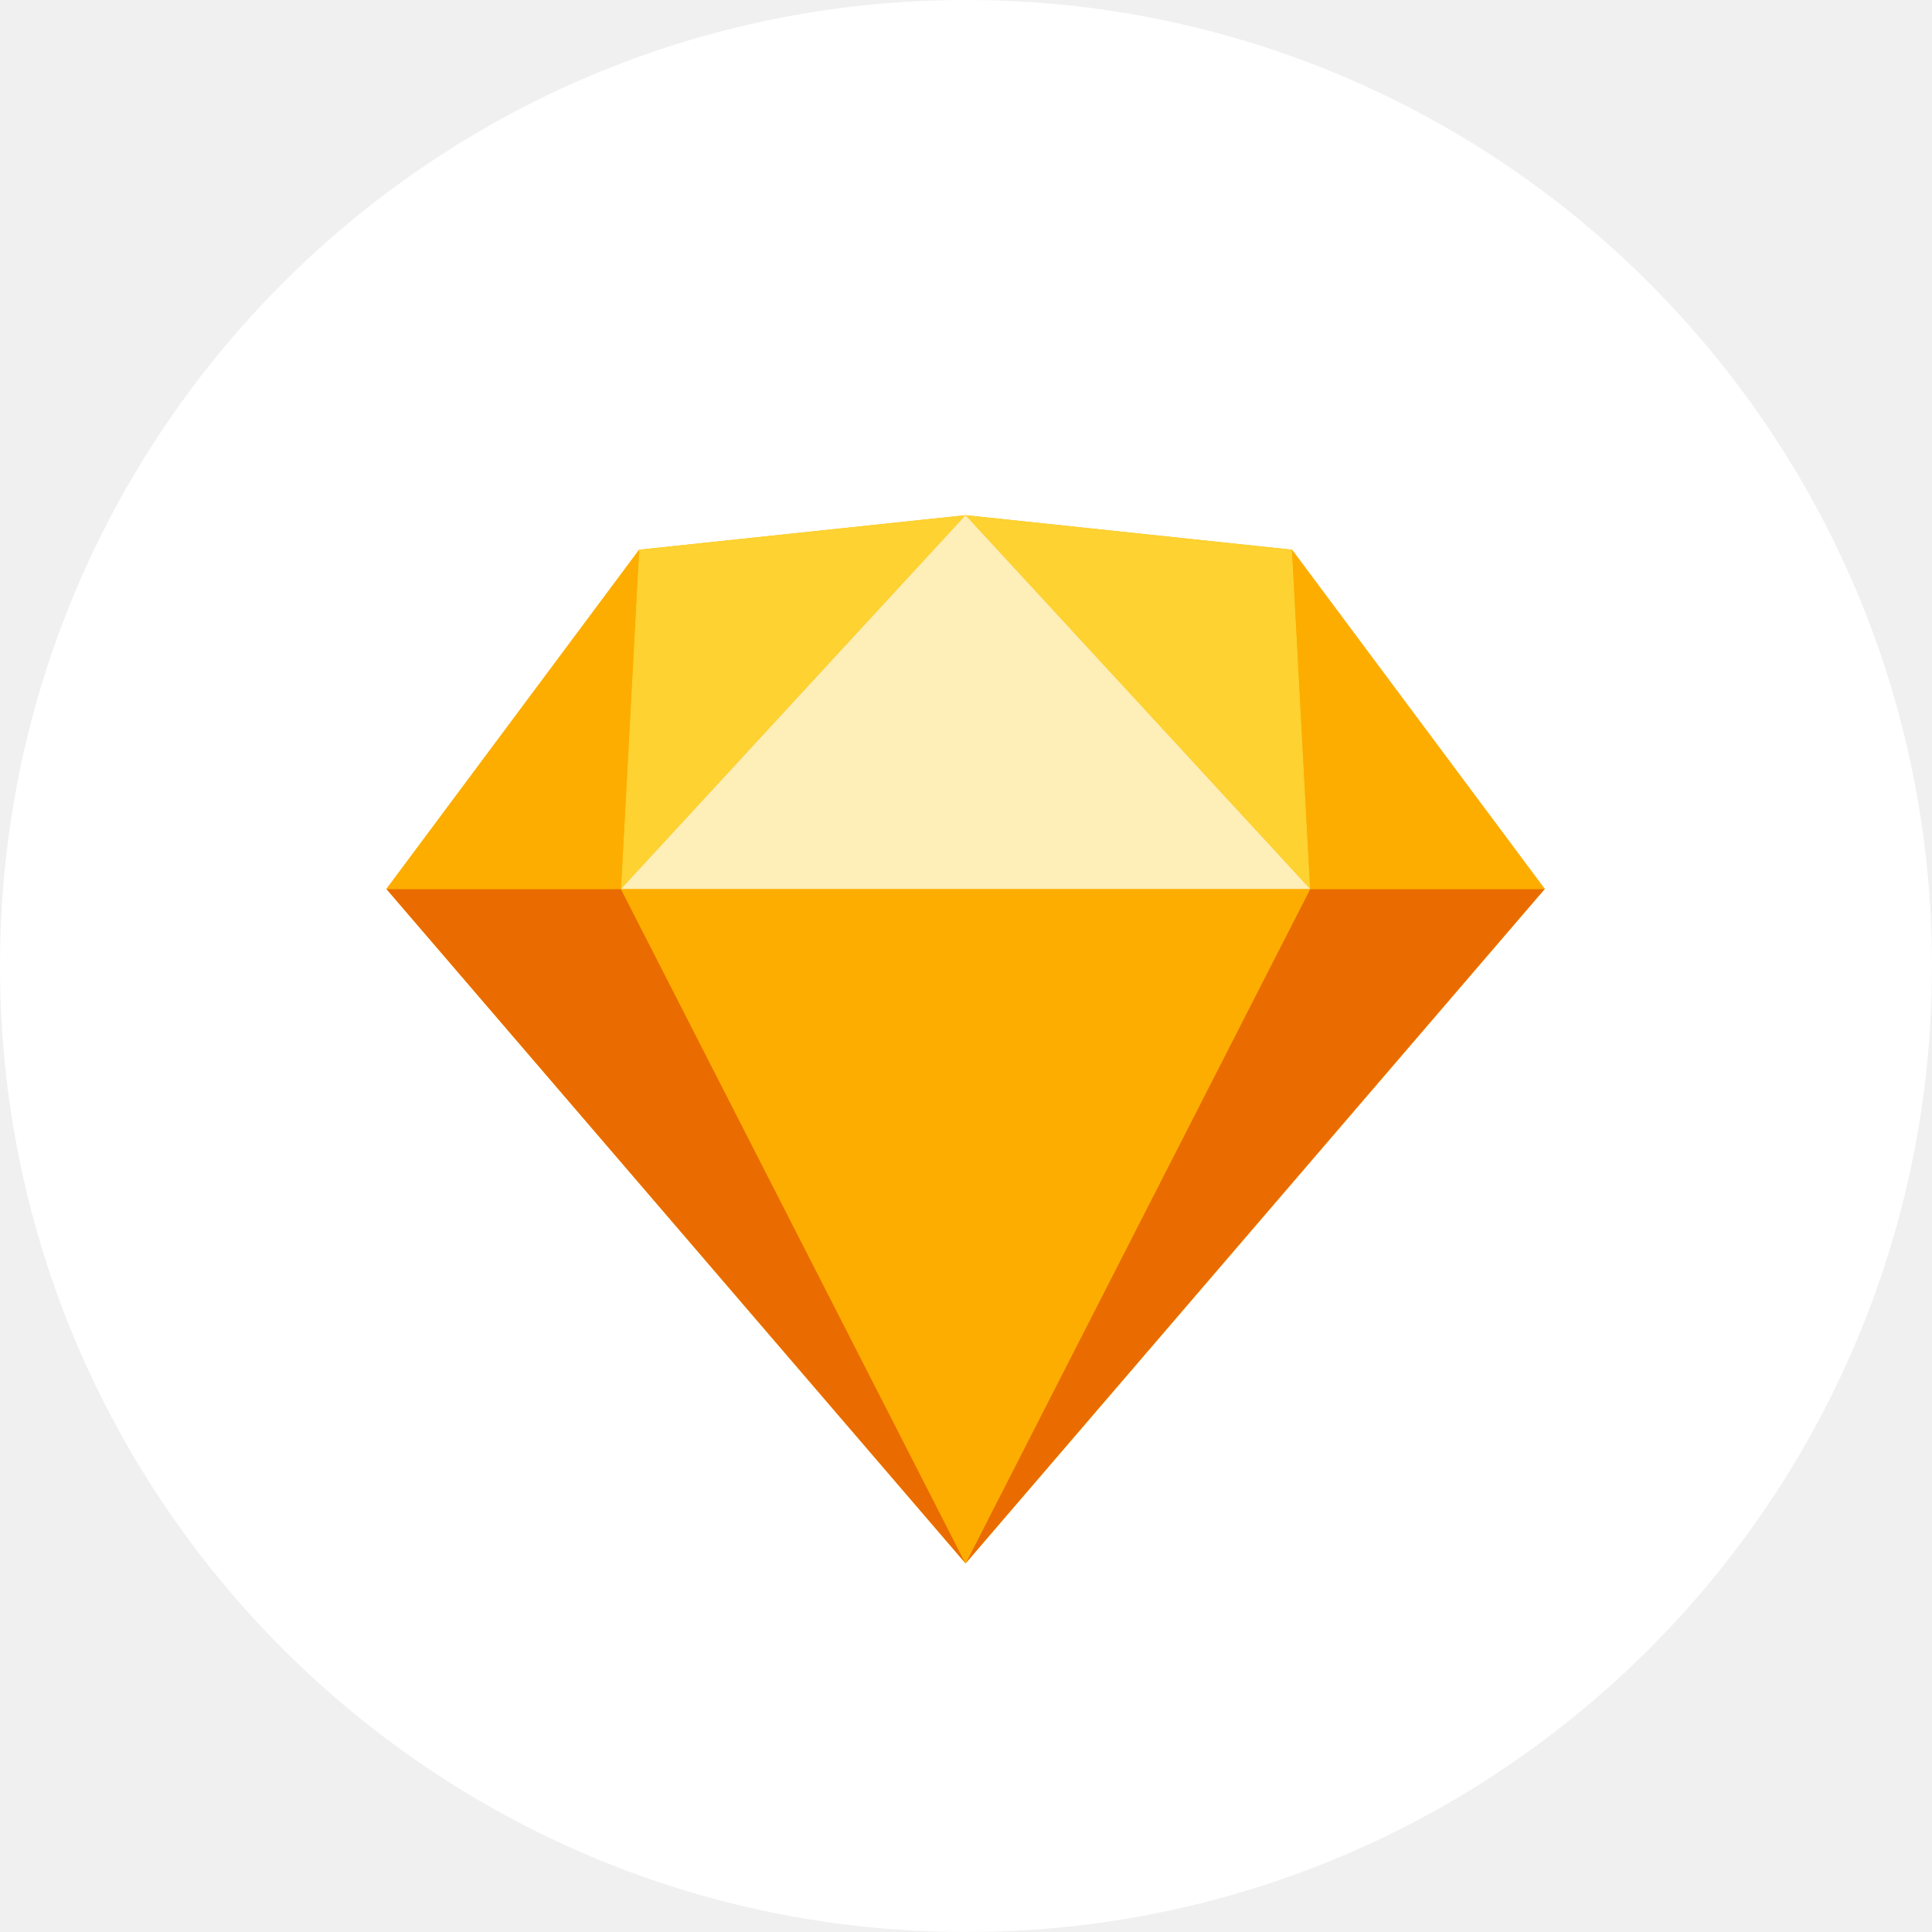
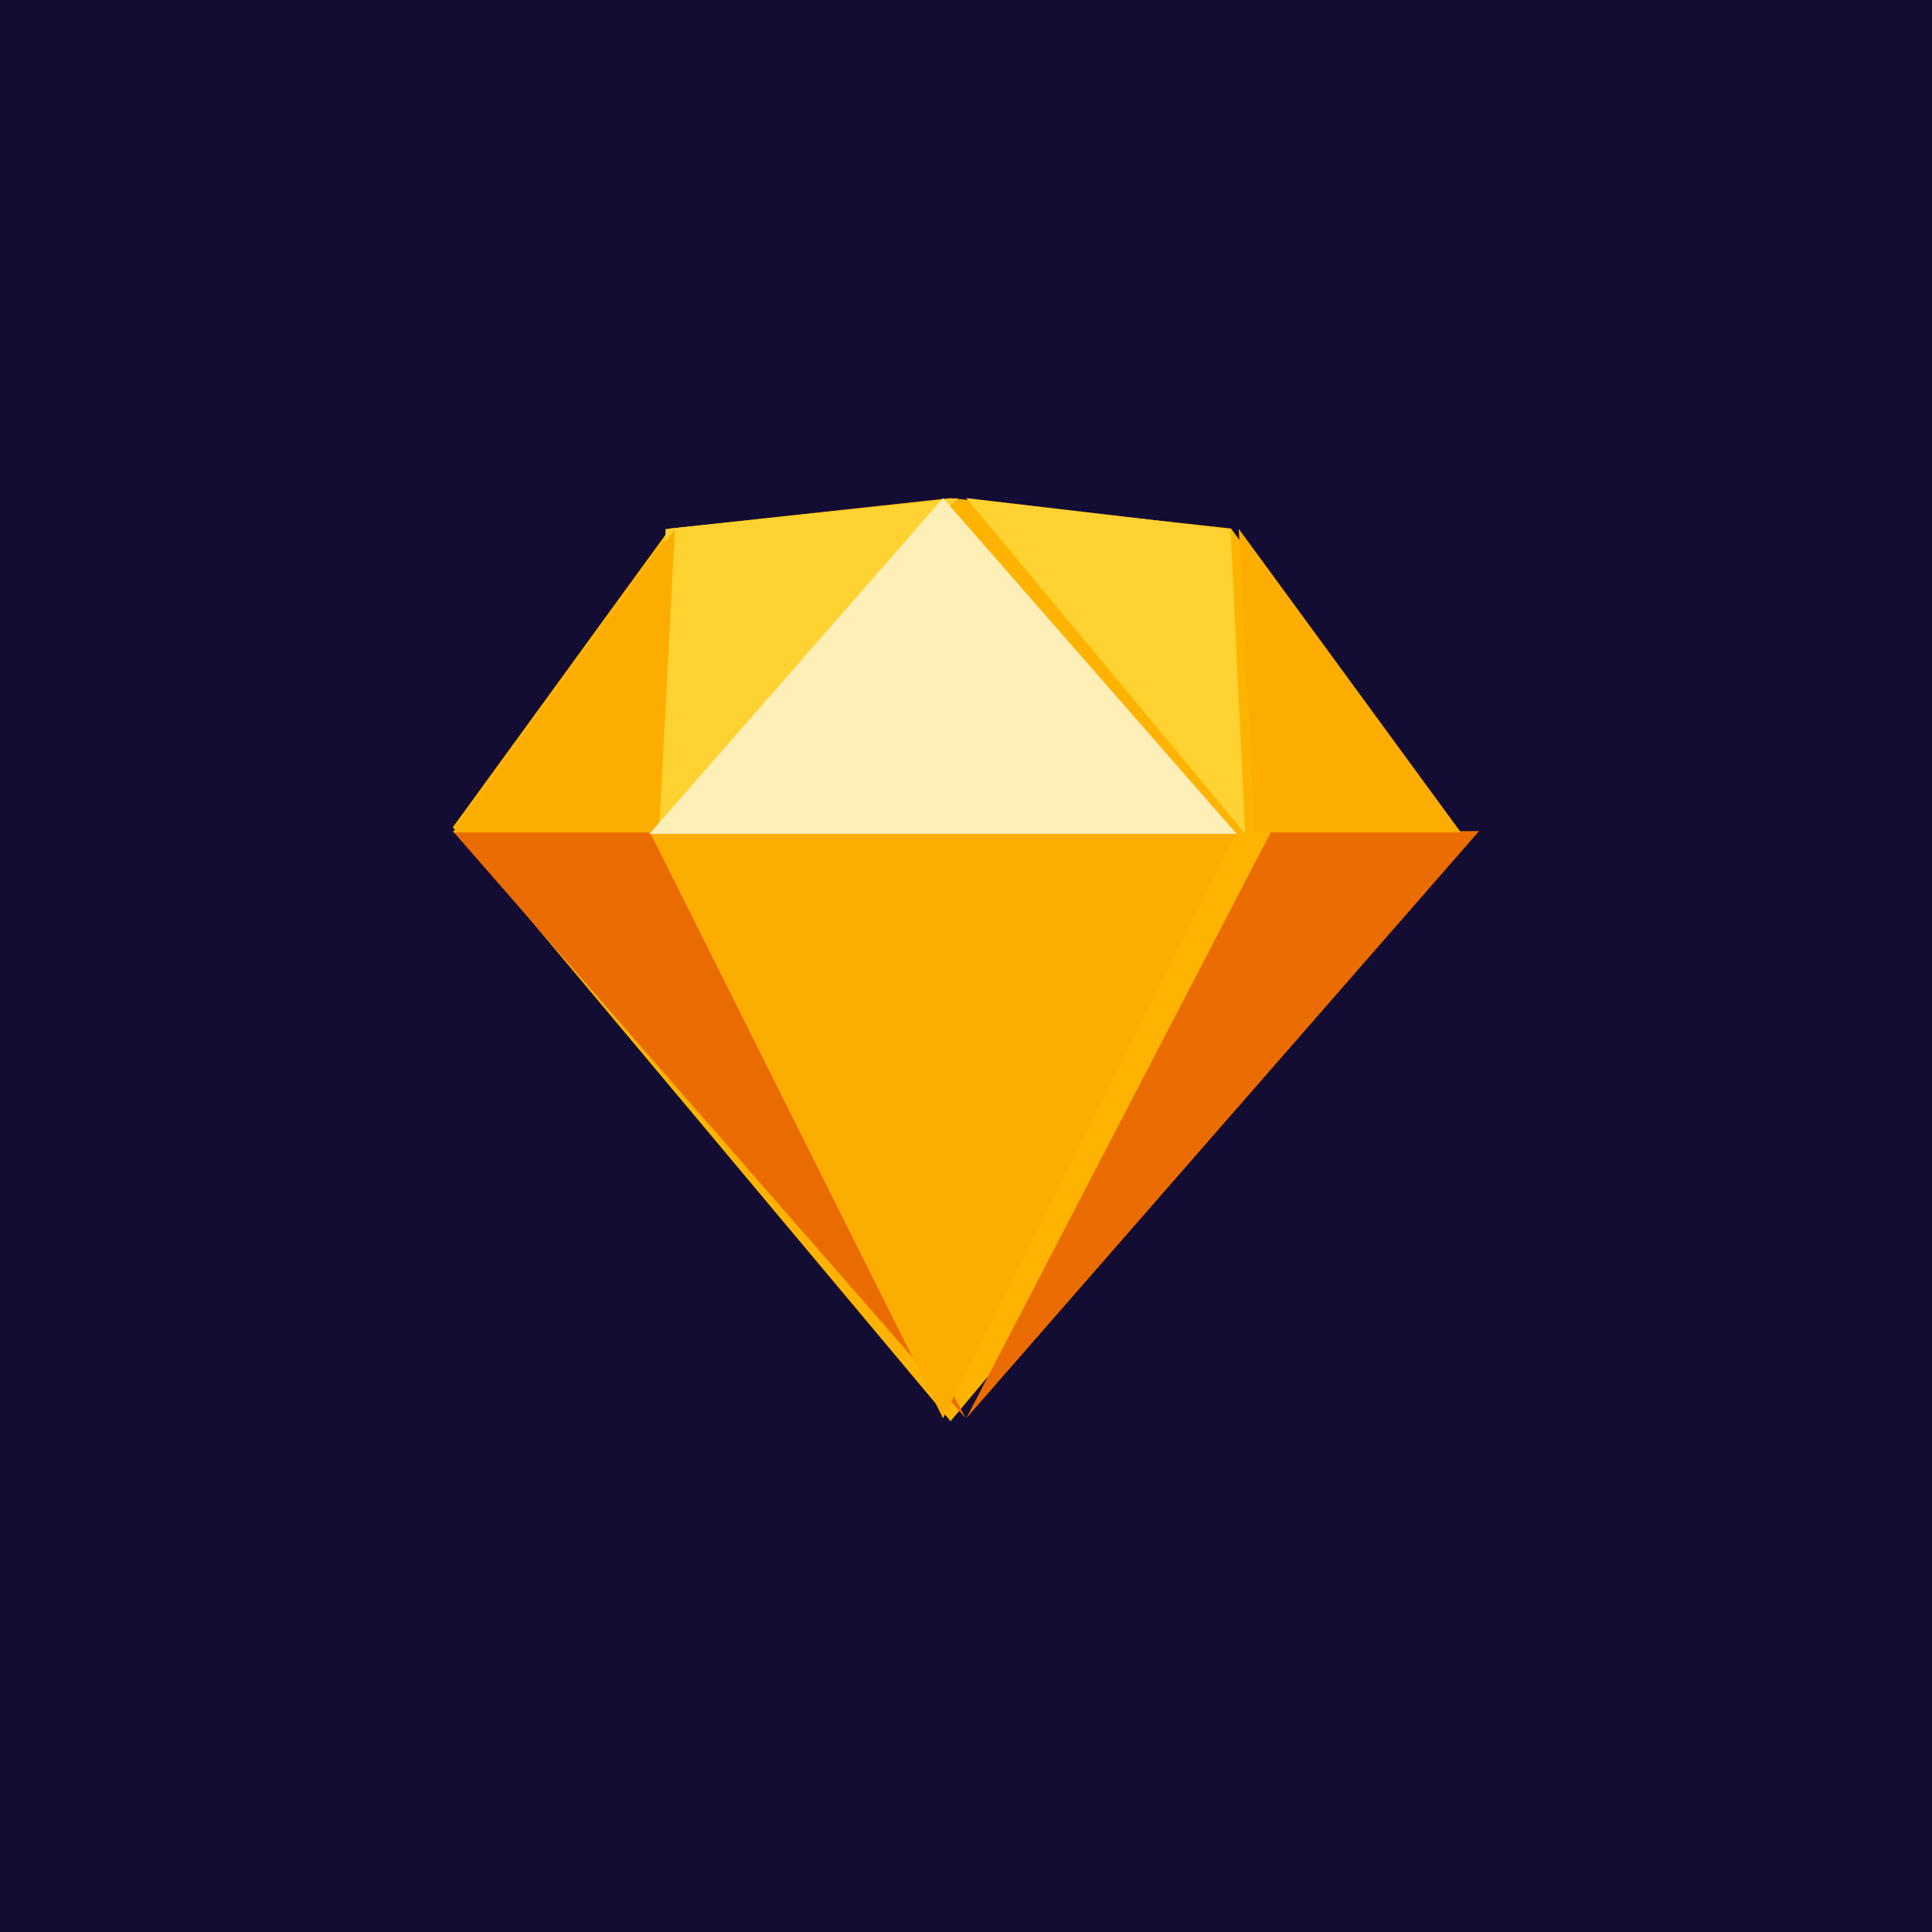
- <svg xmlns="http://www.w3.org/2000/svg" xmlns:xlink="http://www.w3.org/1999/xlink" height="60px" version="1.1" viewBox="0 0 60 60" width="60px">
+ <svg xmlns="http://www.w3.org/2000/svg" xmlns:xlink="http://www.w3.org/1999/xlink" width="100%" height="100%" x="0px" y="0px" viewBox="0 0 128 128">
  <defs>
-     <polygon id="path-1" points="7.849 1.072 17.987 0 28.124 1.072 35.973 11.608 17.987 32.553 0 11.608" />
-     <polygon id="path-3" points="7.285 0.035 17.987 20.98 0 0.035" />
-     <polygon id="path-5" points="10.71 0.035 0.009 20.98 17.996 0.035" />
-     <polygon id="path-7" points="0.012 0.035 21.414 0.035 10.713 20.98" />
-     <polygon id="path-9" points="10.713 0 0.575 1.072 0.012 11.608" />
-     <polygon id="path-11" points="0.009 0 10.147 1.072 10.71 11.608" />
-     <polygon id="path-13" points="7.887 10.556 0.038 0.02 0.601 10.556" />
-     <polygon id="path-15" points="0 10.556 7.849 0.02 7.285 10.556" />
-     <polygon id="path-17" points="10.713 0 0.012 11.608 21.414 11.608" />
+     <polygon id="sketch-a" points="14.389 2.014 32.975 0 51.561 2.014 65.951 21.809 32.975 61.16 0 21.809" />
+     <polygon id="sketch-c" points="13.761 .065 33.975 38.963 0 .065" />
+     <polygon id="sketch-e" points="20.231 .065 .018 38.963 33.992 .065" />
+     <polygon id="sketch-g" points=".022 .065 38.935 .065 19.479 38.963" />
+     <polygon id="sketch-i" points="20.453 0 1.099 2.054 .023 22.249" />
+     <polygon id="sketch-k" points=".016 0 17.527 2.054 18.5 22.249" />
+     <polygon id="sketch-m" points="14.788 20.152 .071 .038 1.127 20.152" />
+     <polygon id="sketch-o" points="0 20.152 14.716 .038 13.66 20.152" />
+     <polygon id="sketch-q" points="19.479 0 .022 22.249 38.935 22.249" />
  </defs>
-   <g fill="none" fill-rule="evenodd" id="Page-1" stroke="none" stroke-width="1">
-     <g id="Social_icons" transform="translate(-322, -654)">
-       <g id="Sketch" transform="translate(322, 654)">
-         <circle cx="30" cy="30" fill="#FFFFFF" id="Oval" r="30" />
-         <g id="sketch-symbol" transform="translate(12, 16)">
-           <g id="Group-6">
-             <mask fill="white" id="mask-2">
-               <use xlink:href="#path-1" />
-             </mask>
-             <g id="Clip-5" />
-             <polygon fill="#FDB300" id="Fill-4" mask="url(#mask-2)" points="-0.457 33.01 36.431 33.01 36.431 -0.457 -0.457 -0.457" />
-           </g>
-           <g id="Group-9" transform="translate(0, 11.57306)">
-             <mask fill="white" id="mask-4">
-               <use xlink:href="#path-3" />
-             </mask>
-             <g id="Clip-8" />
-             <polygon fill="#EA6C00" id="Fill-7" mask="url(#mask-4)" points="-0.457 21.437 18.444 21.437 18.444 -0.423 -0.457 -0.423" />
-           </g>
-           <g id="Group-12" transform="translate(17.97713, 11.57306)">
-             <mask fill="white" id="mask-6">
-               <use xlink:href="#path-5" />
-             </mask>
-             <g id="Clip-11" />
-             <polygon fill="#EA6C00" id="Fill-10" mask="url(#mask-6)" points="-0.448 21.437 18.453 21.437 18.453 -0.423 -0.448 -0.423" />
-           </g>
-           <g id="Group-15" transform="translate(7.273189, 11.57306)">
-             <mask fill="white" id="mask-8">
-               <use xlink:href="#path-7" />
-             </mask>
-             <g id="Clip-14" />
-             <polygon fill="#FDAD00" id="Fill-13" mask="url(#mask-8)" points="-0.445 21.437 21.872 21.437 21.872 -0.423 -0.445 -0.423" />
-           </g>
-           <g id="Group-18" transform="translate(7.273189, 0)">
-             <mask fill="white" id="mask-10">
-               <use xlink:href="#path-9" />
-             </mask>
-             <g id="Clip-17" />
-             <polygon fill="#FDD231" id="Fill-16" mask="url(#mask-10)" points="-0.445 12.065 11.171 12.065 11.171 -0.457 -0.445 -0.457" />
-           </g>
-           <g id="Group-21" transform="translate(17.97713, 0)">
-             <mask fill="white" id="mask-12">
-               <use xlink:href="#path-11" />
-             </mask>
-             <g id="Clip-20" />
-             <polygon fill="#FDD231" id="Fill-19" mask="url(#mask-12)" points="-0.448 12.065 11.168 12.065 11.168 -0.457 -0.448 -0.457" />
-           </g>
-           <g id="Group-24" transform="translate(28.0864, 1.052097)">
-             <mask fill="white" id="mask-14">
-               <use xlink:href="#path-13" />
-             </mask>
-             <g id="Clip-23" />
-             <polygon fill="#FDAD00" id="Fill-22" mask="url(#mask-14)" points="-0.419 11.013 8.344 11.013 8.344 -0.438 -0.419 -0.438" />
-           </g>
-           <g id="Group-27" transform="translate(0, 1.052097)">
-             <mask fill="white" id="mask-16">
-               <use xlink:href="#path-15" />
-             </mask>
-             <g id="Clip-26" />
-             <polygon fill="#FDAD00" id="Fill-25" mask="url(#mask-16)" points="-0.457 11.013 8.306 11.013 8.306 -0.438 -0.457 -0.438" />
-           </g>
-           <g id="Group-30" transform="translate(7.273189, 0)">
-             <mask fill="white" id="mask-18">
-               <use xlink:href="#path-17" />
-             </mask>
-             <g id="Clip-29" />
-             <polygon fill="#FEEEB7" id="Fill-28" mask="url(#mask-18)" points="-0.445 12.065 21.872 12.065 21.872 -0.457 -0.445 -0.457" />
-           </g>
-         </g>
+   <g fill="none" fill-rule="evenodd">
+     <rect width="128" height="128" fill="#130C33" />
+     <g transform="translate(30 33)">
+       <mask id="sketch-b" fill="#fff">
+         <use xlink:href="#sketch-a" />
+       </mask>
+       <polygon fill="#FDB300" fill-rule="nonzero" points="-.839 62.02 66.789 62.02 66.789 -.859 -.839 -.859" mask="url(#sketch-b)" />
+       <g transform="translate(0 22)">
+         <mask id="sketch-d" fill="#fff">
+           <use xlink:href="#sketch-c" />
+         </mask>
+         <polygon fill="#EA6C00" fill-rule="nonzero" points="-.864 39.812 34.839 39.812 34.839 -.785 -.864 -.785" mask="url(#sketch-d)" />
+       </g>
+       <g transform="translate(34 22)">
+         <mask id="sketch-f" fill="#fff">
+           <use xlink:href="#sketch-e" />
+         </mask>
+         <polygon fill="#EA6C00" fill-rule="nonzero" points="-.846 39.812 34.856 39.812 34.856 -.785 -.846 -.785" mask="url(#sketch-f)" />
+       </g>
+       <g transform="translate(13 22)">
+         <mask id="sketch-h" fill="#fff">
+           <use xlink:href="#sketch-g" />
+         </mask>
+         <polygon fill="#FDAD00" fill-rule="nonzero" points="-.809 39.812 39.767 39.812 39.767 -.785 -.809 -.785" mask="url(#sketch-h)" />
+       </g>
+       <g transform="translate(13)">
+         <mask id="sketch-j" fill="#fff">
+           <use xlink:href="#sketch-i" />
+         </mask>
+         <polygon fill="#FDD231" fill-rule="nonzero" points="-.85 23.125 21.326 23.125 21.326 -.877 -.85 -.877" mask="url(#sketch-j)" />
+       </g>
+       <g transform="translate(34)">
+         <mask id="sketch-l" fill="#fff">
+           <use xlink:href="#sketch-k" />
+         </mask>
+         <polygon fill="#FDD231" fill-rule="nonzero" points="-.774 23.125 19.29 23.125 19.29 -.877 -.774 -.877" mask="url(#sketch-l)" />
+       </g>
+       <g transform="translate(52 2)">
+         <mask id="sketch-n" fill="#fff">
+           <use xlink:href="#sketch-m" />
+         </mask>
+         <polygon fill="#FDAD00" fill-rule="nonzero" points="-.786 21.025 15.645 21.025 15.645 -.836 -.786 -.836" mask="url(#sketch-n)" />
+       </g>
+       <g transform="translate(0 2)">
+         <mask id="sketch-p" fill="#fff">
+           <use xlink:href="#sketch-o" />
+         </mask>
+         <polygon fill="#FDAD00" fill-rule="nonzero" points="-.858 21.025 15.574 21.025 15.574 -.836 -.858 -.836" mask="url(#sketch-p)" />
+       </g>
+       <g transform="translate(13)">
+         <mask id="sketch-r" fill="#fff">
+           <use xlink:href="#sketch-q" />
+         </mask>
+         <polygon fill="#FEEEB7" fill-rule="nonzero" points="-.809 23.125 39.767 23.125 39.767 -.877 -.809 -.877" mask="url(#sketch-r)" />
      </g>
    </g>
  </g>
</svg>
